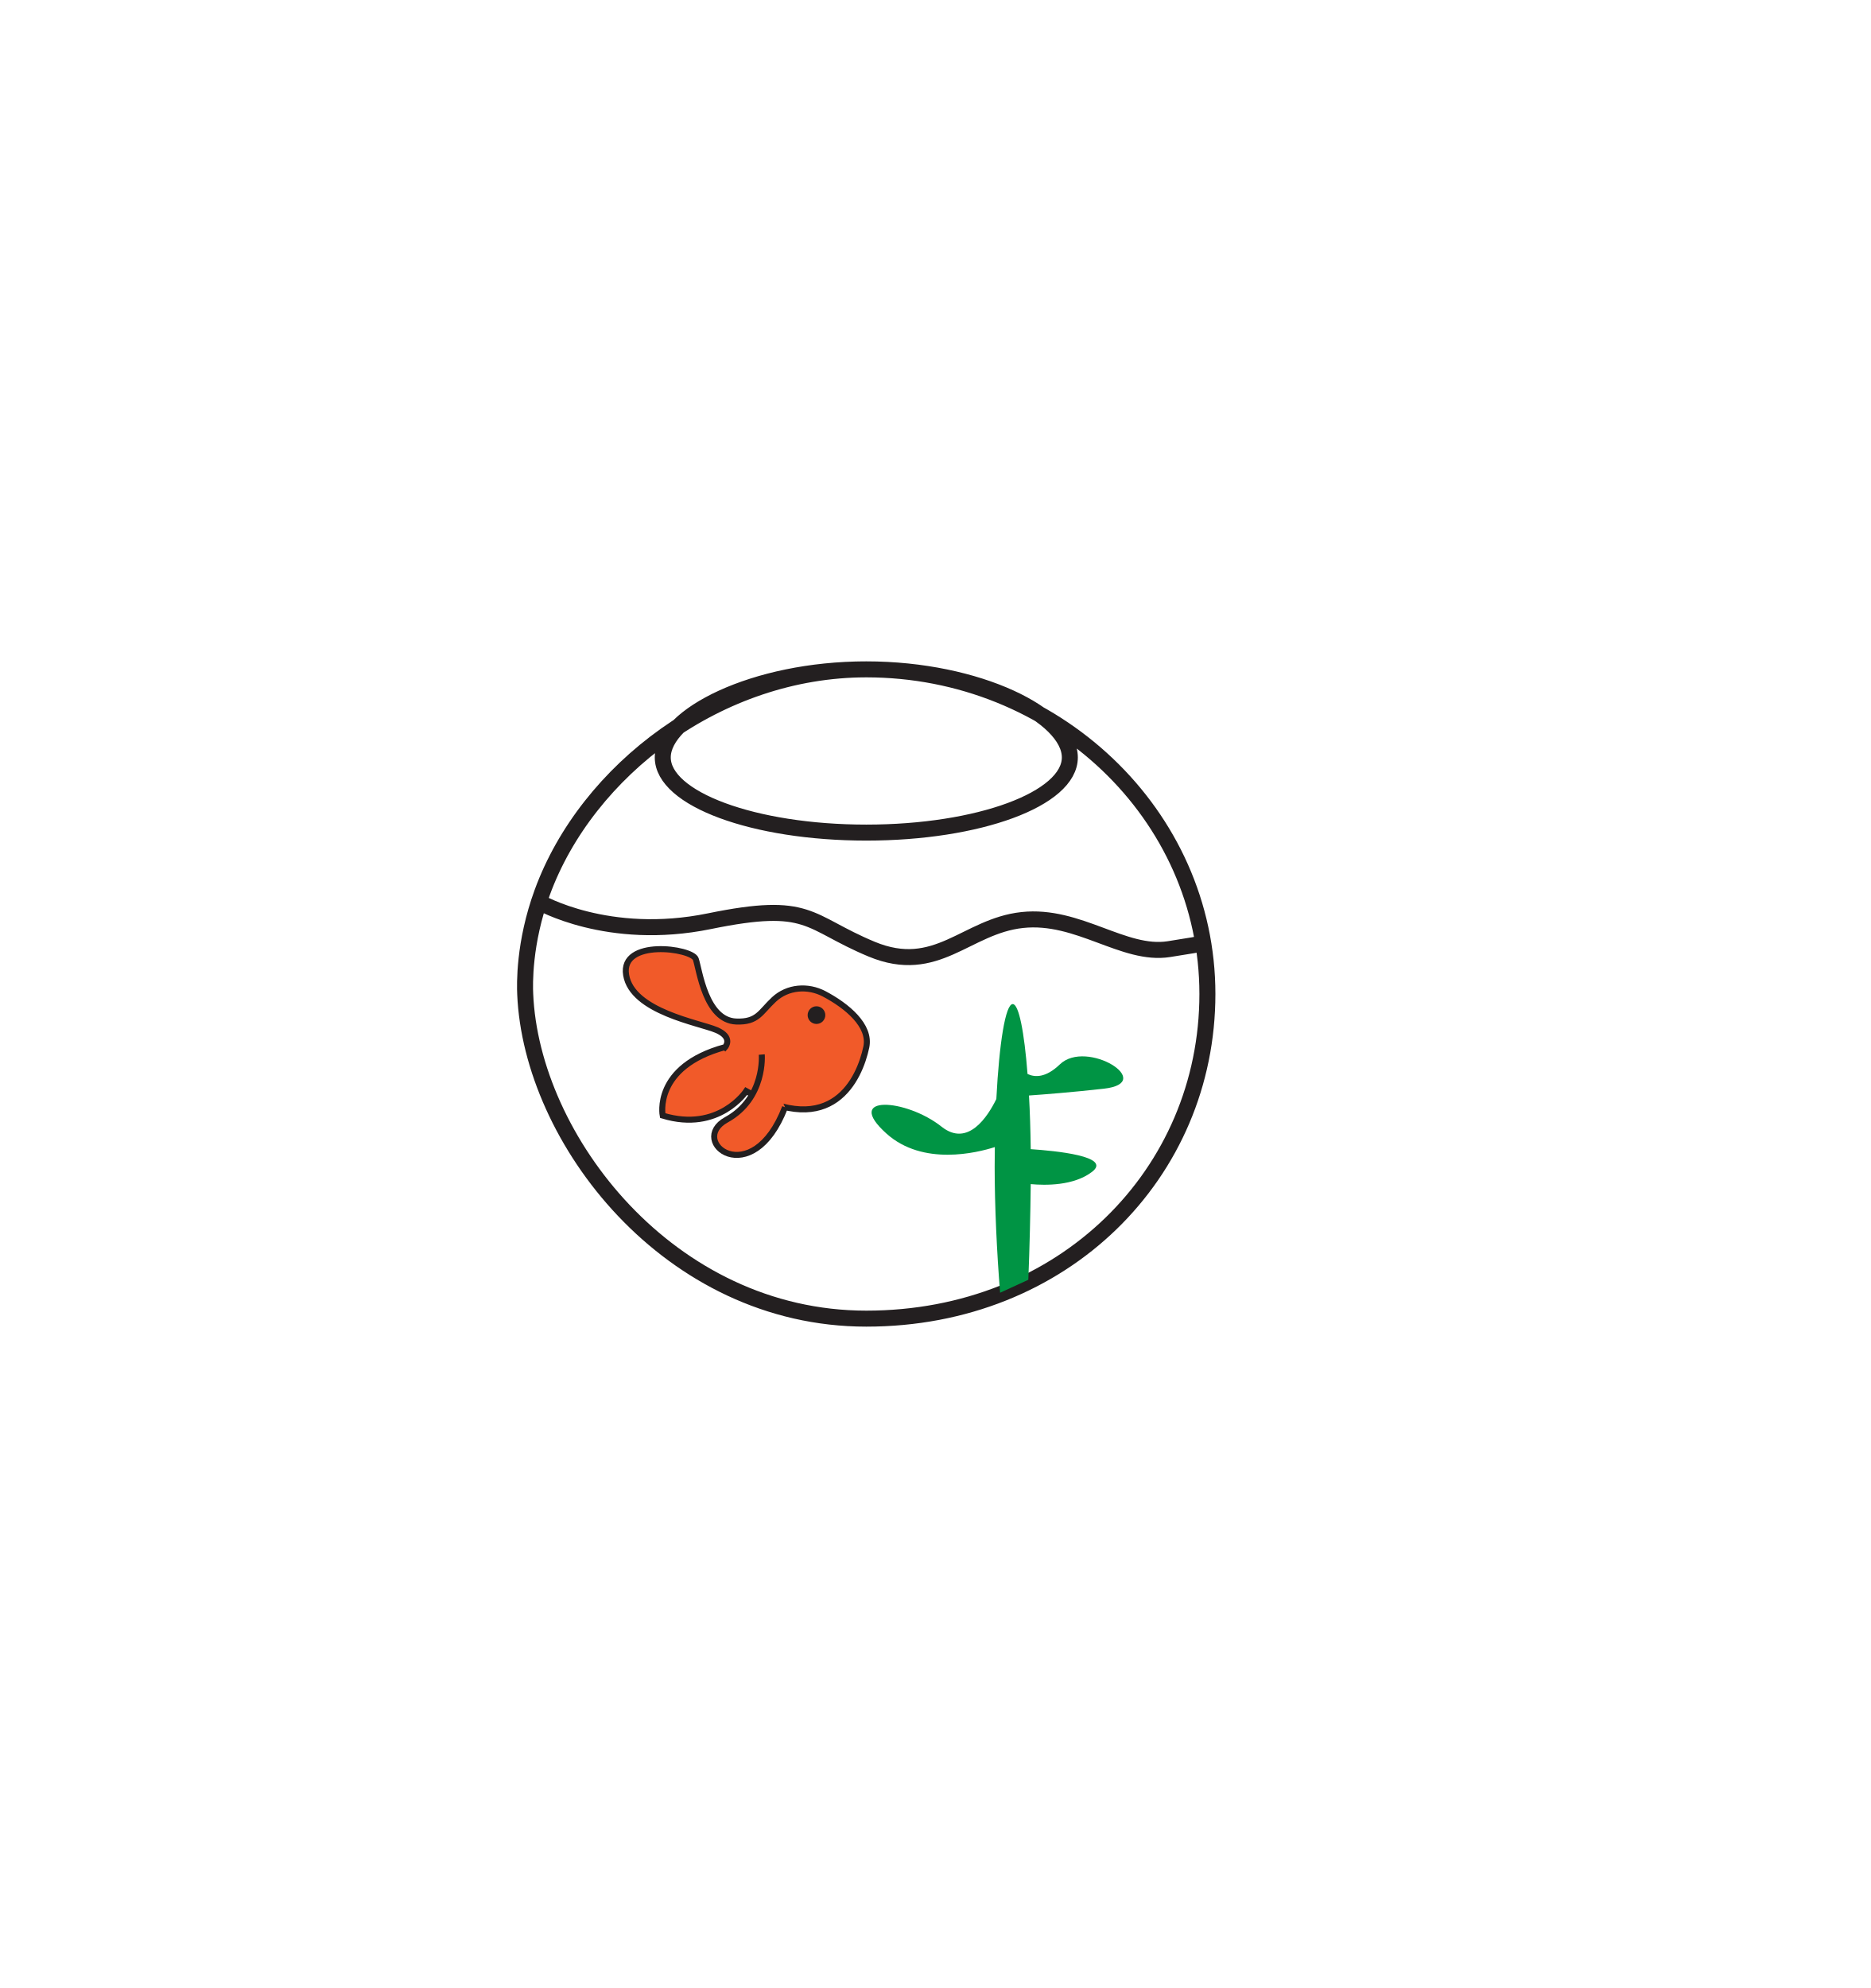
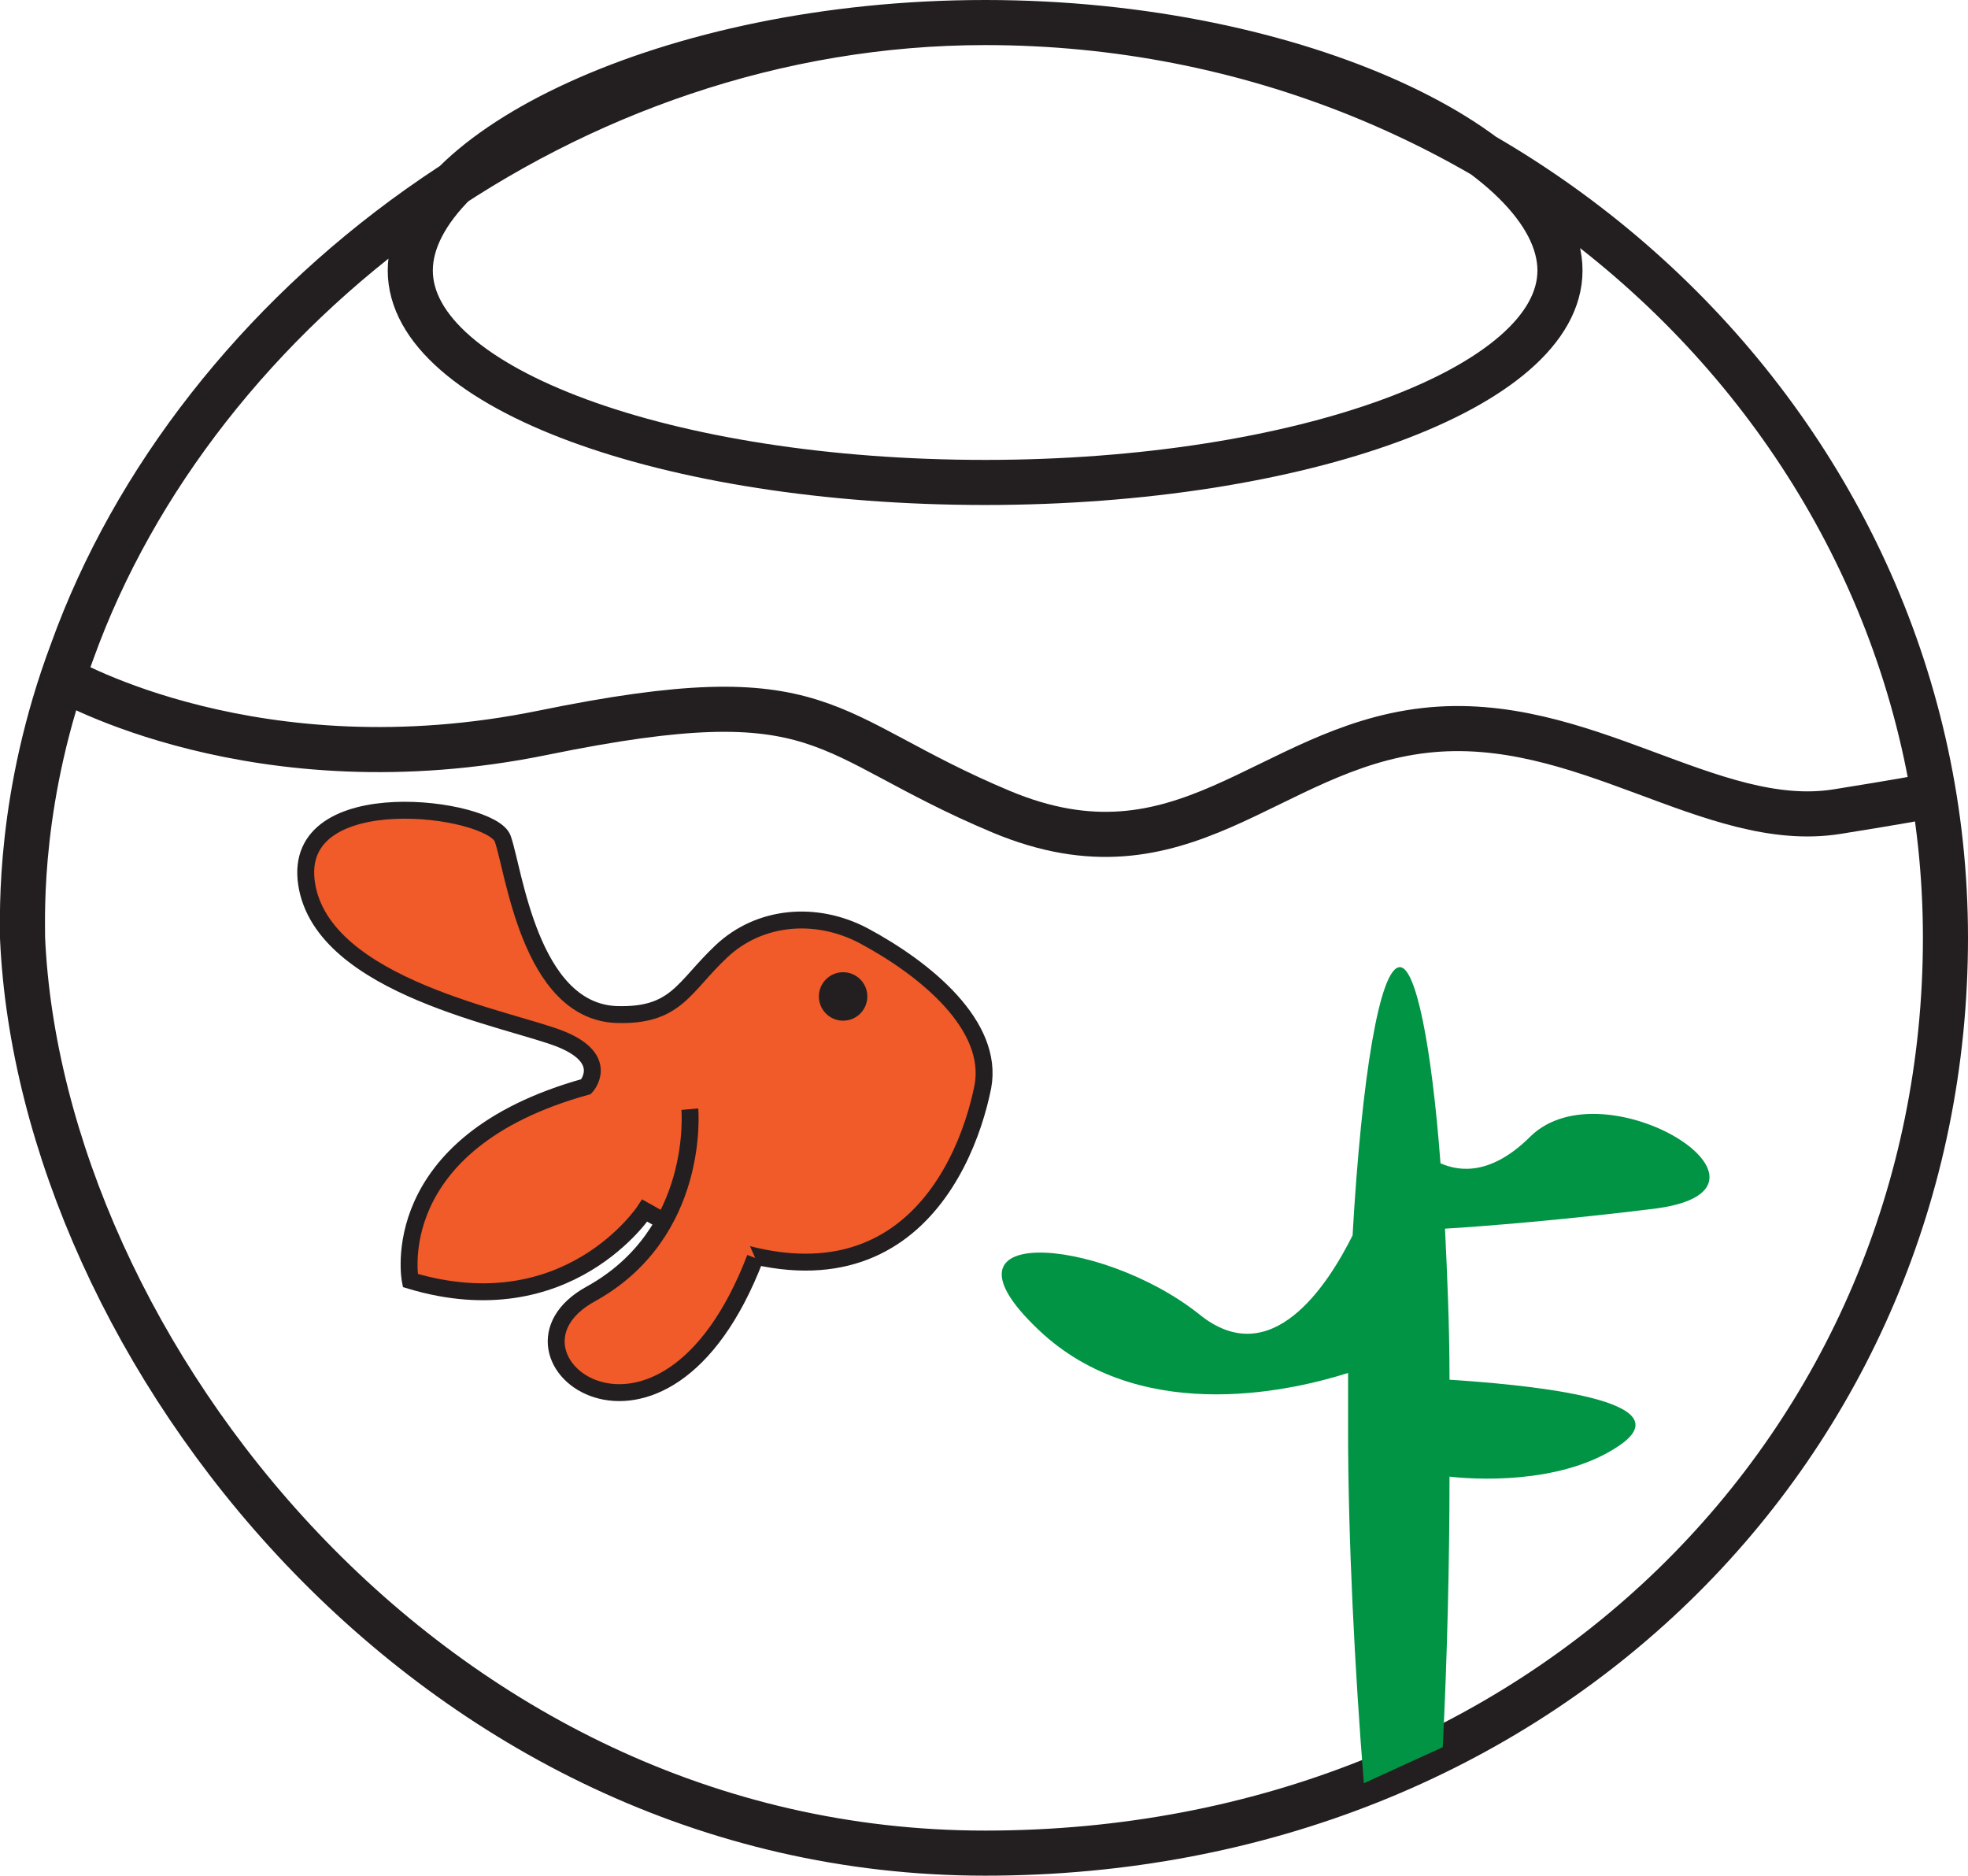
- <svg xmlns="http://www.w3.org/2000/svg" id="Layer_2" data-name="Layer 2" viewBox="0 0 233.89 248.56">
+ <svg xmlns="http://www.w3.org/2000/svg" version="1.1" id="fishbowl" x="0px" y="0px" viewBox="0 0 87.3 83.2" style="enable-background:new 0 0 87.3 83.2;" xml:space="preserve">
+   <style type="text/css">
+ 	.st0{fill:none;stroke:#231F20;stroke-width:2;stroke-miterlimit:10;}
+ 	.st1{fill:#009444;}
+ 	.st2{fill:#F15A29;stroke:#231F20;stroke-width:0.75;stroke-miterlimit:10;}
+ 	.st3{fill:#231F20;stroke:#231F20;stroke-width:0.75;stroke-miterlimit:10;}
+ 
+   #fishbowl{
+     transition: all 0.5s ease;
+   }
+ 
+   #fishbowl:hover .st2{
+     opacity: 0%;
+   }
+ 
+    #fishbowl:hover .st3{
+     opacity: 0%;
+   }
+ </style>
  <defs>
-     <style>
-       .cls-1 {
-         fill: #231f20;
-       }
- 
-       .cls-1, .cls-2, .cls-3 {
-         stroke: #231f20;
-         stroke-miterlimit: 10;
-       }
- 
-       .cls-1, .cls-3 {
-         stroke-width: .75px;
-       }
- 
-       .cls-2 {
-         fill: none;
-         stroke-width: 2px;
-       }
- 
-       .cls-4 {
-         fill: #009444;
-         stroke-width: 0px;
-       }
- 
-       .cls-3 {
-         fill: #f15a29;
-       }
-     </style>
-   </defs>
+ 	</defs>
  <g id="fishbowl">
-     <path class="cls-2" d="M108.32,83.69c-18.44,0-34.94,12.62-40.52,27.89-2.33,6.36-2.18,11.57-2.13,12.7.75,18.1,17.96,40.59,42.65,40.59s42.65-18.17,42.65-40.59-19.09-40.59-42.65-40.59ZM108.32,104.1c-14.06,0-25.45-4.21-25.45-9.4s11.4-11.01,25.45-11.01,25.45,5.81,25.45,11.01-11.4,9.4-25.45,9.4Z" />
-     <path class="cls-2" d="M149.99,117.99s1.82-.21-3.83.68-11.31-4.4-18.34-3.64-10.7,7.03-18.84,3.64-7.61-6.09-20.29-3.49-21.29-2.41-21.29-2.41" />
-     <path class="cls-4" d="M132.51,133.09c-1.74,1.67-3.1,1.63-4.03,1.19-.41-5.28-1.09-8.74-1.85-8.74-.91,0-1.69,4.87-2.05,11.87-1.06,2.17-3.55,6.08-6.85,3.46-4.43-3.52-12.38-4.07-6.88.87,4.55,4.08,11.32,2.39,13.54,1.68-.01.81-.02,1.63-.02,2.47,0,4.88.27,10.7.68,15.74l3.53-1.62h0c.16-4,.26-8.29.3-11.96,1.84.17,5.37.22,7.66-1.53,2.58-1.96-4.68-2.64-7.66-2.84-.03-2.39-.1-4.64-.22-6.71,1.72-.12,5.37-.4,9.36-.85,6.66-.74-2.14-6.27-5.5-3.04Z" />
-     <path class="cls-3" d="M90.67,130.93s1.07-1.22-1.07-2.14-10.55-2.29-11.31-6.88,8.25-3.36,8.71-1.99,1.22,7.64,5.04,7.8c2.71.11,3.03-1.17,4.74-2.76s4.24-1.77,6.27-.7c2.84,1.5,5.84,3.97,5.27,6.66-.84,3.97-4.27,11.62-15.02,5.5,0,0-3.4,5.2-10.44,3.06,0,0-1.22-6.11,7.8-8.56Z" />
-     <path class="cls-3" d="M95.25,131.85s.46,5.47-4.43,8.16,3.21,9.13,7.34-1.57" />
-     <circle class="cls-1" cx="102.09" cy="126.92" r=".73" />
+     <path class="st0" d="M43.7,1C25.2,1,8.7,13.6,3.2,28.9C0.8,35.3,1,40.5,1,41.6c0.8,18.1,18,40.6,42.7,40.6S86.3,64,86.3,41.6   S67.2,1,43.7,1z M43.7,21.4c-14.1,0-25.5-4.2-25.5-9.4S29.6,1,43.7,1s25.5,5.8,25.5,11S57.7,21.4,43.7,21.4z" />
+     <path class="st0" d="M85.3,35.3c0,0,1.8-0.2-3.8,0.7s-11.3-4.4-18.3-3.6s-10.7,7-18.8,3.6s-7.6-6.1-20.3-3.5S2.8,30.1,2.8,30.1" />
+     <path class="st1" d="M67.9,50.4c-1.7,1.7-3.1,1.6-4,1.2c-0.4-5.3-1.1-8.7-1.8-8.7c-0.9,0-1.7,4.9-2.1,11.9   c-1.1,2.2-3.6,6.1-6.8,3.5c-4.4-3.5-12.4-4.1-6.9,0.9c4.6,4.1,11.3,2.4,13.5,1.7c0,0.8,0,1.6,0,2.5c0,4.9,0.3,10.7,0.7,15.7   l3.5-1.6l0,0c0.2-4,0.3-8.3,0.3-12c1.8,0.2,5.4,0.2,7.7-1.5c2.6-2-4.7-2.6-7.7-2.8c0-2.4-0.1-4.6-0.2-6.7c1.7-0.1,5.4-0.4,9.4-0.9   C80,52.7,71.2,47.2,67.9,50.4L67.9,50.4z" />
+     <path class="st2" d="M26,48.2c0,0,1.1-1.2-1.1-2.1s-10.6-2.3-11.3-6.9s8.2-3.4,8.7-2s1.2,7.6,5,7.8c2.7,0.1,3-1.2,4.7-2.8   s4.2-1.8,6.3-0.7c2.8,1.5,5.8,4,5.3,6.7c-0.8,4-4.3,11.6-15,5.5c0,0-3.4,5.2-10.4,3.1C18.2,56.8,17,50.7,26,48.2L26,48.2z" />
+     <path class="st2" d="M30.6,49.2c0,0,0.5,5.5-4.4,8.2s3.2,9.1,7.3-1.6" />
+     <circle class="st3" cx="37.4" cy="44.2" r="0.7" />
  </g>
</svg>
